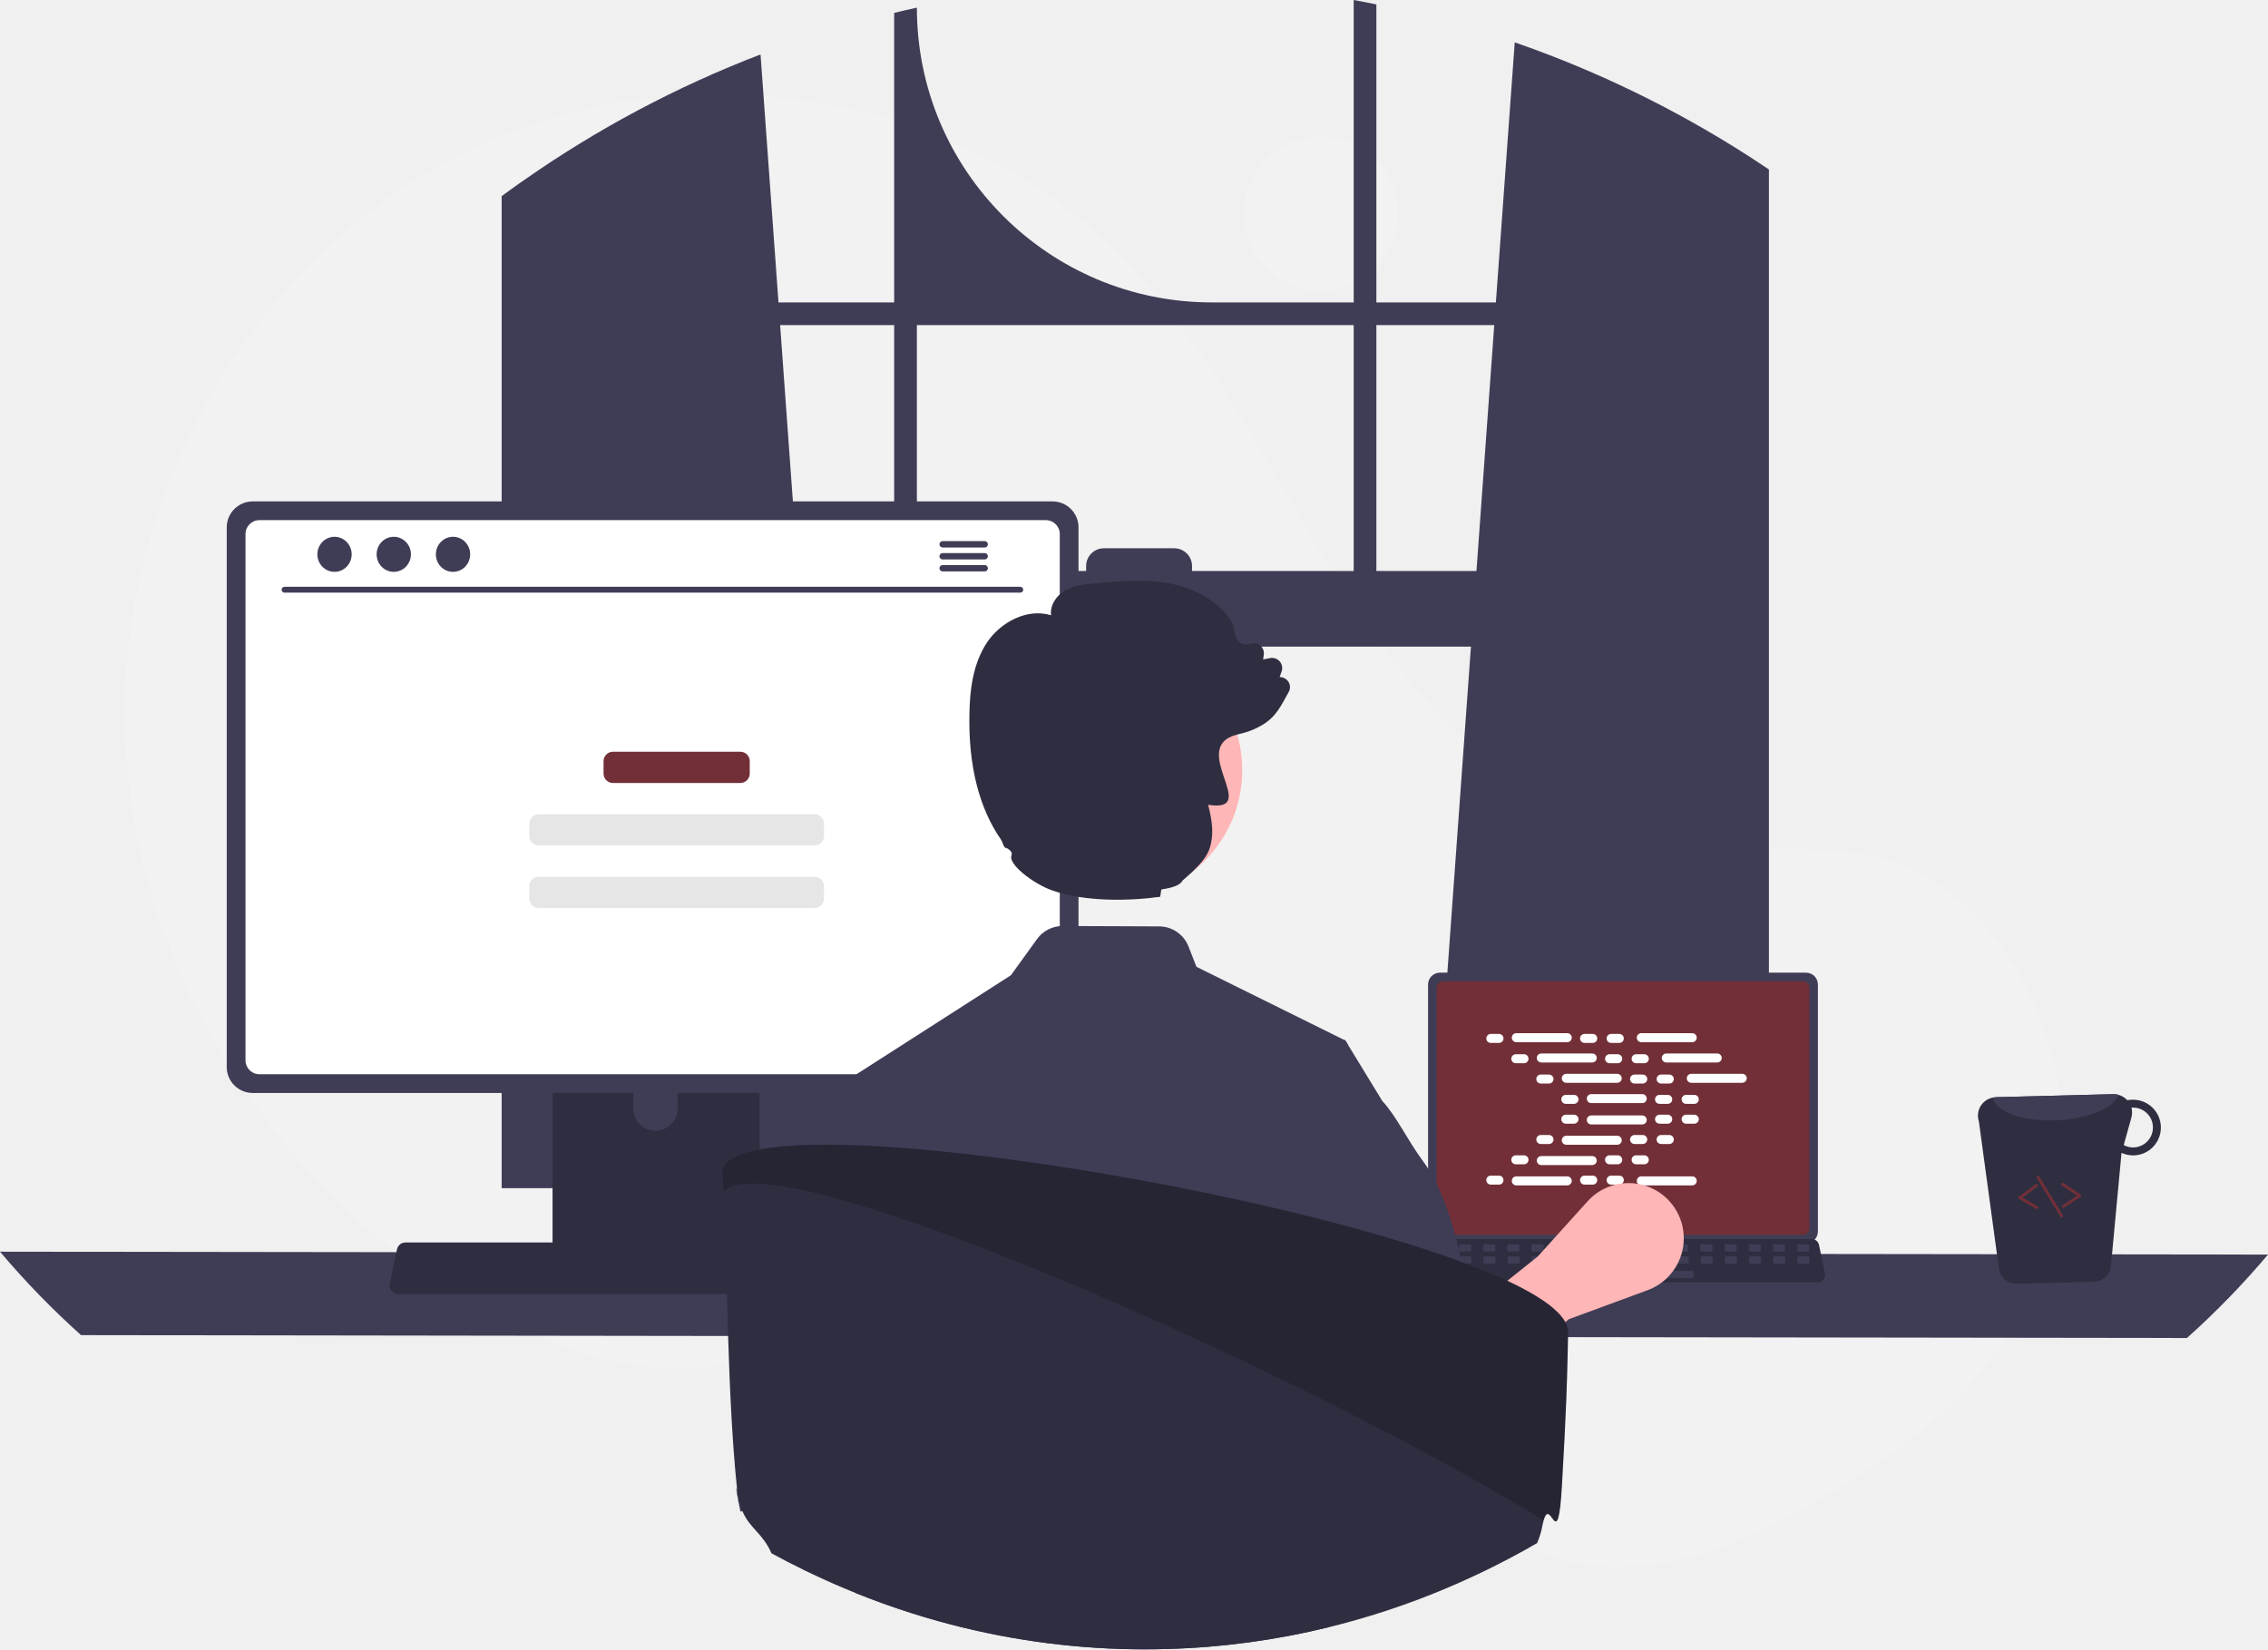
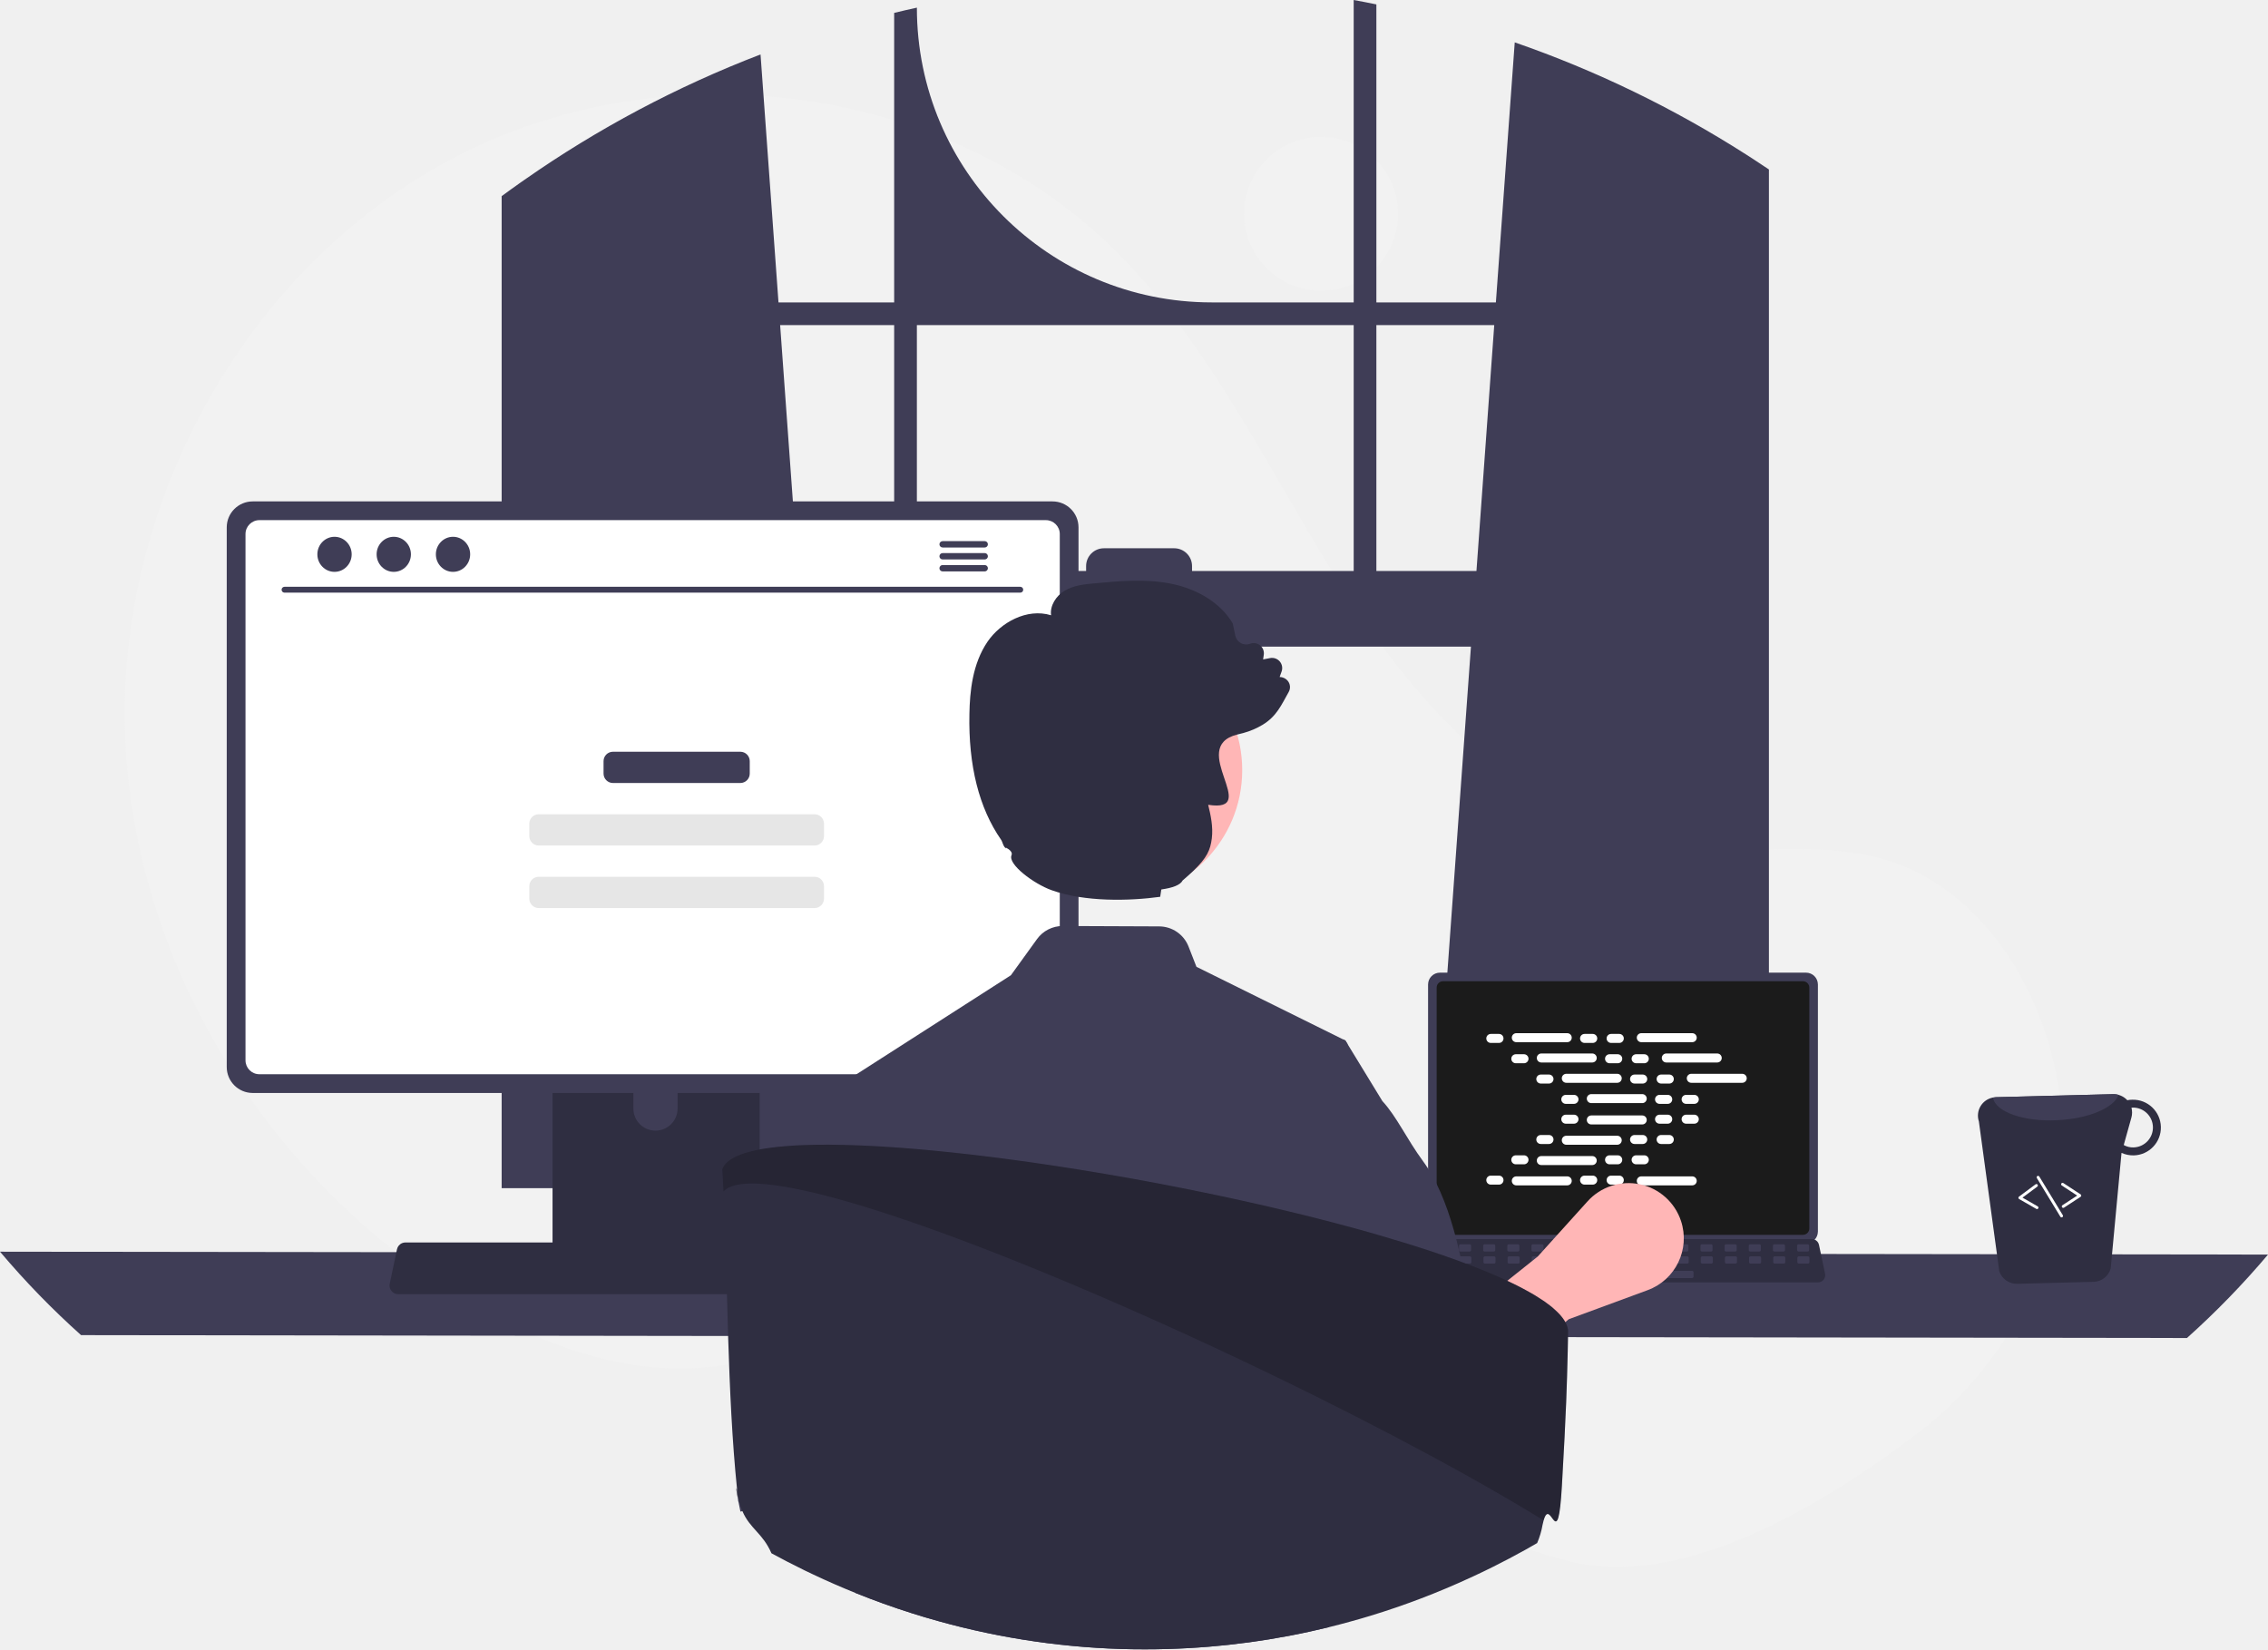
<svg xmlns="http://www.w3.org/2000/svg" width="786.82" height="572.258" viewBox="0 0 786.82 572.258" role="img" artist="Katerina Limpitsouni" source="https://undraw.co/">
  <circle cx="458.321" cy="74.182" r="26.701" fill="#f2f2f2" />
  <path d="M872.038,661.023c39.688-30.229,58.644-81.025,46.776-129.482q-.442-1.806-.934-3.604c-7.867-28.763-27.332-56.101-55.7-65.291-23.82-7.717-49.82-1.783-74.669-4.851-48.781-6.024-86.601-45.494-113.211-86.819-26.611-41.325-47.062-87.583-82.422-121.724-58.285-56.275-153.362-68.391-225.627-31.76C293.987,254.121,247.955,335.391,249.918,416.386c1.963,80.995,50.046,158.432,119.875,199.517,25.652,15.093,55.321,25.785,84.848,22.044,25.62-3.246,48.899-17.013,74.399-21.1,40.091-6.426,79.927,11.701,114.603,32.824,34.676,21.123,68.17,46.16,107.574,55.952C789.478,715.131,836.881,687.801,872.038,661.023Z" transform="translate(-206.59 -163.8711)" fill="#f2f2f2" />
  <path d="M815.016,219.191c-.87-.58-1.75-1.13-2.62-1.69a380.24,380.24,0,0,0-80.31-38.93l-6.54,90.22h-41.46v-103.39c-2.61-.54-5.24-1.05-7.87-1.53v104.92H626.946A102.27,102.27,0,0,1,524.676,166.521v-0c-2.64.57-5.26,1.18-7.88,1.83v100.44h-40.13l-6.23-86.03a380.858,380.858,0,0,0-81.94,43.53c-.44.3-.88.61-1.31.91-2.21,1.55-4.39,3.13-6.56,4.73v344.19h118.27l-2.09-28.95-11.5-158.95h231.59l-11.5,158.95-2.09,28.95h116.96v-353.45Q817.656,220.901,815.016,219.191Zm-298.22,142.78h-33.39l-6.17-85.3h39.56Zm159.42,0h-56.08v-1.69a6.18,6.18,0,0,0-6.19-6.18h-24.38a6.178,6.178,0,0,0-6.18,6.18v1.69h-58.71v-85.3h151.54Zm7.87,0v-85.3h40.89l-6.17,85.3Z" transform="translate(-206.59 -163.8711)" fill="#3f3d56" />
  <path d="M206.59,598.162a289.003,289.003,0,0,0,28.12,28.95l730.58,1a289.003,289.003,0,0,0,28.12-28.95Z" transform="translate(-206.59 -163.8711)" fill="#3f3d56" />
  <path d="M702.02,505.462v85.704a4.122,4.122,0,0,0,4.119,4.119H833.143a4.122,4.122,0,0,0,4.119-4.119v-85.704a4.124,4.124,0,0,0-4.119-4.115H706.139A4.124,4.124,0,0,0,702.02,505.462Z" transform="translate(-206.59 -163.8711)" fill="#3f3d56" />
-   <path d="M704.999,506.529V590.109a2.205,2.205,0,0,0,2.201,2.201H832.086a2.205,2.205,0,0,0,2.201-2.201V506.529a2.206,2.206,0,0,0-2.201-2.206H707.201A2.206,2.206,0,0,0,704.999,506.529Z" transform="translate(-206.59 -163.8711)" fill="#722f37" />
+   <path d="M704.999,506.529V590.109a2.205,2.205,0,0,0,2.201,2.201H832.086a2.205,2.205,0,0,0,2.201-2.201V506.529a2.206,2.206,0,0,0-2.201-2.206H707.201A2.206,2.206,0,0,0,704.999,506.529Z" transform="translate(-206.59 -163.8711)" fill="#1B1B1B" />
  <path d="M699.364,607.881a2.47,2.47,0,0,0,1.943.93H837.299a2.502,2.502,0,0,0,2.446-3.016l-2.111-10.027a2.507,2.507,0,0,0-1.558-1.818,2.425,2.425,0,0,0-.888-.168H703.41a2.424,2.424,0,0,0-.888.168,2.507,2.507,0,0,0-1.558,1.818l-2.111,10.027A2.501,2.501,0,0,0,699.364,607.881Z" transform="translate(-206.59 -163.8711)" fill="#2f2e41" />
  <rect x="830.034" y="595.588" width="4.188" height="2.513" rx="0.488" transform="translate(1457.666 1029.819) rotate(-180)" fill="#3f3d56" />
  <rect x="821.657" y="595.588" width="4.188" height="2.513" rx="0.488" transform="translate(1440.912 1029.819) rotate(-180)" fill="#3f3d56" />
  <rect x="813.28" y="595.588" width="4.188" height="2.513" rx="0.488" transform="translate(1424.158 1029.819) rotate(-180)" fill="#3f3d56" />
  <rect x="804.903" y="595.588" width="4.188" height="2.513" rx="0.488" transform="translate(1407.404 1029.819) rotate(-180)" fill="#3f3d56" />
  <rect x="796.526" y="595.588" width="4.188" height="2.513" rx="0.488" transform="translate(1390.65 1029.819) rotate(-180)" fill="#3f3d56" />
  <rect x="788.149" y="595.588" width="4.188" height="2.513" rx="0.488" transform="translate(1373.896 1029.819) rotate(-180)" fill="#3f3d56" />
  <rect x="779.772" y="595.588" width="4.188" height="2.513" rx="0.488" transform="translate(1357.142 1029.819) rotate(-180)" fill="#3f3d56" />
  <rect x="771.395" y="595.588" width="4.188" height="2.513" rx="0.488" transform="translate(1340.388 1029.819) rotate(-180)" fill="#3f3d56" />
  <rect x="763.018" y="595.588" width="4.188" height="2.513" rx="0.488" transform="translate(1323.634 1029.819) rotate(-180)" fill="#3f3d56" />
  <rect x="754.641" y="595.588" width="4.188" height="2.513" rx="0.488" transform="translate(1306.88 1029.819) rotate(-180)" fill="#3f3d56" />
  <rect x="746.264" y="595.588" width="4.188" height="2.513" rx="0.488" transform="translate(1290.126 1029.819) rotate(-180)" fill="#3f3d56" />
  <rect x="737.887" y="595.588" width="4.188" height="2.513" rx="0.488" transform="translate(1273.372 1029.819) rotate(-180)" fill="#3f3d56" />
  <rect x="729.51" y="595.588" width="4.188" height="2.513" rx="0.488" transform="translate(1256.618 1029.819) rotate(-180)" fill="#3f3d56" />
  <rect x="721.133" y="595.588" width="4.188" height="2.513" rx="0.488" transform="translate(1239.865 1029.819) rotate(-180)" fill="#3f3d56" />
  <rect x="712.756" y="595.588" width="4.188" height="2.513" rx="0.488" transform="translate(1223.111 1029.819) rotate(-180)" fill="#3f3d56" />
  <rect x="704.379" y="595.588" width="4.188" height="2.513" rx="0.488" transform="translate(1206.357 1029.819) rotate(-180)" fill="#3f3d56" />
  <rect x="830.133" y="599.777" width="4.188" height="2.513" rx="0.488" transform="translate(1457.864 1038.196) rotate(-180)" fill="#3f3d56" />
  <rect x="821.756" y="599.777" width="4.188" height="2.513" rx="0.488" transform="translate(1441.11 1038.196) rotate(-180)" fill="#3f3d56" />
  <rect x="813.379" y="599.777" width="4.188" height="2.513" rx="0.488" transform="translate(1424.356 1038.196) rotate(-180)" fill="#3f3d56" />
  <rect x="805.002" y="599.777" width="4.188" height="2.513" rx="0.488" transform="translate(1407.602 1038.196) rotate(-180)" fill="#3f3d56" />
  <rect x="796.625" y="599.777" width="4.188" height="2.513" rx="0.488" transform="translate(1390.848 1038.196) rotate(-180)" fill="#3f3d56" />
  <rect x="788.248" y="599.777" width="4.188" height="2.513" rx="0.488" transform="translate(1374.094 1038.196) rotate(-180)" fill="#3f3d56" />
  <rect x="779.871" y="599.777" width="4.188" height="2.513" rx="0.488" transform="translate(1357.34 1038.196) rotate(-180)" fill="#3f3d56" />
  <rect x="771.494" y="599.777" width="4.188" height="2.513" rx="0.488" transform="translate(1340.586 1038.196) rotate(-180)" fill="#3f3d56" />
  <rect x="763.117" y="599.777" width="4.188" height="2.513" rx="0.488" transform="translate(1323.832 1038.196) rotate(-180)" fill="#3f3d56" />
  <rect x="754.74" y="599.777" width="4.188" height="2.513" rx="0.488" transform="translate(1307.078 1038.196) rotate(-180)" fill="#3f3d56" />
  <rect x="746.363" y="599.777" width="4.188" height="2.513" rx="0.488" transform="translate(1290.324 1038.196) rotate(-180)" fill="#3f3d56" />
  <rect x="737.986" y="599.777" width="4.188" height="2.513" rx="0.488" transform="translate(1273.57 1038.196) rotate(-180)" fill="#3f3d56" />
  <rect x="729.609" y="599.777" width="4.188" height="2.513" rx="0.488" transform="translate(1256.816 1038.196) rotate(-180)" fill="#3f3d56" />
  <rect x="721.232" y="599.777" width="4.188" height="2.513" rx="0.488" transform="translate(1240.062 1038.196) rotate(-180)" fill="#3f3d56" />
  <rect x="712.855" y="599.777" width="4.188" height="2.513" rx="0.488" transform="translate(1223.309 1038.196) rotate(-180)" fill="#3f3d56" />
  <rect x="704.478" y="599.777" width="4.188" height="2.513" rx="0.488" transform="translate(1206.555 1038.196) rotate(-180)" fill="#3f3d56" />
  <rect x="760.604" y="604.803" width="33.508" height="2.513" rx="0.488" transform="translate(1348.126 1048.248) rotate(-180)" fill="#3f3d56" />
  <rect x="515.631" y="358.737" width="5.966" height="3.122" rx="1.561" fill="#fff" />
  <rect x="548.154" y="358.737" width="5.966" height="3.122" rx="1.561" fill="#fff" />
  <rect x="557.369" y="358.737" width="5.966" height="3.122" rx="1.561" fill="#fff" />
  <rect x="524.477" y="358.477" width="20.796" height="3.122" rx="1.561" fill="#fff" />
  <rect x="567.841" y="358.477" width="20.796" height="3.122" rx="1.561" fill="#fff" />
  <rect x="524.304" y="365.784" width="5.966" height="3.122" rx="1.561" fill="#fff" />
  <rect x="556.827" y="365.784" width="5.966" height="3.122" rx="1.561" fill="#fff" />
  <rect x="566.042" y="365.784" width="5.966" height="3.122" rx="1.561" fill="#fff" />
  <rect x="533.15" y="365.523" width="20.796" height="3.122" rx="1.561" fill="#fff" />
  <rect x="576.514" y="365.523" width="20.796" height="3.122" rx="1.561" fill="#fff" />
  <rect x="532.977" y="372.83" width="5.966" height="3.122" rx="1.561" fill="#fff" />
  <rect x="565.5" y="372.83" width="5.966" height="3.122" rx="1.561" fill="#fff" />
  <rect x="574.715" y="372.83" width="5.966" height="3.122" rx="1.561" fill="#fff" />
  <rect x="541.823" y="372.57" width="20.796" height="3.122" rx="1.561" fill="#fff" />
  <rect x="585.187" y="372.57" width="20.796" height="3.122" rx="1.561" fill="#fff" />
  <rect x="541.649" y="379.877" width="5.966" height="3.122" rx="1.561" fill="#fff" />
  <rect x="574.172" y="379.877" width="5.966" height="3.122" rx="1.561" fill="#fff" />
  <rect x="583.387" y="379.877" width="5.966" height="3.122" rx="1.561" fill="#fff" />
  <rect x="550.496" y="379.617" width="20.796" height="3.122" rx="1.561" fill="#fff" />
  <rect x="548.154" y="407.898" width="5.966" height="3.122" rx="1.561" fill="#fff" />
  <rect x="557.369" y="407.898" width="5.966" height="3.122" rx="1.561" fill="#fff" />
  <rect x="567.841" y="408.158" width="20.796" height="3.122" rx="1.561" fill="#fff" />
  <rect x="515.631" y="407.898" width="5.966" height="3.122" rx="1.561" fill="#fff" />
  <rect x="524.477" y="408.158" width="20.796" height="3.122" rx="1.561" fill="#fff" />
  <rect x="524.304" y="400.851" width="5.966" height="3.122" rx="1.561" fill="#fff" />
  <rect x="556.827" y="400.851" width="5.966" height="3.122" rx="1.561" fill="#fff" />
  <rect x="566.042" y="400.851" width="5.966" height="3.122" rx="1.561" fill="#fff" />
  <rect x="533.15" y="401.111" width="20.796" height="3.122" rx="1.561" fill="#fff" />
  <rect x="532.977" y="393.804" width="5.966" height="3.122" rx="1.561" fill="#fff" />
  <rect x="565.5" y="393.804" width="5.966" height="3.122" rx="1.561" fill="#fff" />
  <rect x="574.715" y="393.804" width="5.966" height="3.122" rx="1.561" fill="#fff" />
  <rect x="541.823" y="394.064" width="20.796" height="3.122" rx="1.561" fill="#fff" />
  <rect x="541.649" y="386.758" width="5.966" height="3.122" rx="1.561" fill="#fff" />
  <rect x="574.172" y="386.758" width="5.966" height="3.122" rx="1.561" fill="#fff" />
  <rect x="583.387" y="386.758" width="5.966" height="3.122" rx="1.561" fill="#fff" />
  <rect x="550.496" y="387.018" width="20.796" height="3.122" rx="1.561" fill="#fff" />
  <path d="M711.507,654.353l-13.35-21.102,41.902-33.403,17.295-19.161a19.161,19.161,0,0,1,32.418,6.828h0a19.161,19.161,0,0,1-11.57,23.991l-27.349,10.075Z" transform="translate(-206.59 -163.8711)" fill="#ffb6b6" />
  <path d="M398.28,501.352v102.56h71.85v-102.56a3.448,3.448,0,0,0-2.43-3.3,3.175,3.175,0,0,0-1.03-.16H401.75A3.463,3.463,0,0,0,398.28,501.352Zm28.04,35.24a7.67,7.67,0,0,1,15.34,0v11.9a7.67,7.67,0,0,1-15.34,0Z" transform="translate(-206.59 -163.8711)" fill="#2f2e41" />
  <path d="M398.06,600.632v9.89a1.946,1.946,0,0,0,1.93,1.94h68.43a1.94,1.94,0,0,0,1.93-1.94v-9.89Z" transform="translate(-206.59 -163.8711)" fill="#3f3d56" />
  <path d="M285.25,346.832V534.092a9.007,9.007,0,0,0,9,9h277.5a9.007,9.007,0,0,0,9-9V346.832a9.011,9.011,0,0,0-9-8.99H294.25A9.012,9.012,0,0,0,285.25,346.832Z" transform="translate(-206.59 -163.8711)" fill="#3f3d56" />
  <path d="M291.76,349.162v182.62a4.818,4.818,0,0,0,4.81,4.81H569.44a4.818,4.818,0,0,0,4.81-4.81v-182.62a4.82,4.82,0,0,0-4.81-4.82H296.57A4.821,4.821,0,0,0,291.76,349.162Z" transform="translate(-206.59 -163.8711)" fill="#fff" />
  <path d="M342.4,611.792a2.948,2.948,0,0,0,2.32,1.11h162.34a2.987,2.987,0,0,0,2.92-3.6l-2.52-11.97a2.993,2.993,0,0,0-1.86-2.17,2.895,2.895,0,0,0-1.06-.2H347.23a2.894,2.894,0,0,0-1.06.2,2.992,2.992,0,0,0-1.86,2.17l-2.52,11.97A2.985,2.985,0,0,0,342.4,611.792Z" transform="translate(-206.59 -163.8711)" fill="#2f2e41" />
  <path d="M560.585,369.499H305.261a1.016,1.016,0,0,1,0-2.031H560.585a1.016,1.016,0,0,1,0,2.031Z" transform="translate(-206.59 -163.8711)" fill="#3f3d56" />
  <ellipse cx="116.051" cy="192.33" rx="5.95" ry="6.083" fill="#3f3d56" />
  <ellipse cx="136.607" cy="192.33" rx="5.95" ry="6.083" fill="#3f3d56" />
  <ellipse cx="157.163" cy="192.33" rx="5.95" ry="6.083" fill="#3f3d56" />
  <path d="M548.206,351.622h-14.6a1.105,1.105,0,0,0,0,2.21h14.6a1.105,1.105,0,0,0,0-2.21Z" transform="translate(-206.59 -163.8711)" fill="#3f3d56" />
  <path d="M548.206,355.772h-14.6a1.105,1.105,0,0,0,0,2.21h14.6a1.105,1.105,0,0,0,0-2.21Z" transform="translate(-206.59 -163.8711)" fill="#3f3d56" />
  <path d="M548.206,359.922h-14.6a1.105,1.105,0,0,0,0,2.21h14.6a1.105,1.105,0,0,0,0-2.21Z" transform="translate(-206.59 -163.8711)" fill="#3f3d56" />
  <path d="M900.186,604.972a6.416,6.416,0,0,0,6.183,4.331l26.492-.682a6.329,6.329,0,0,0,5.981-4.657l3.749-40.087a9.794,9.794,0,0,0,4.238.871,9.661,9.661,0,1,0-.485-19.317,8.184,8.184,0,0,0-1.736.181,6.548,6.548,0,0,0-4.874-2.103l-40.751,1.052a5.853,5.853,0,0,0-1.005.125,6.365,6.365,0,0,0-4.873,8.265Zm43.173-43.817,2.668-9.553a6.506,6.506,0,0,0,.02-3.375c.129-0.0.244-.062.373-.062a6.91,6.91,0,0,1,.324,13.817A6.505,6.505,0,0,1,943.359,561.156Z" transform="translate(-206.59 -163.8711)" fill="#2f2e41" />
  <path d="M897.978,544.686c.868,4.964,10.629,8.454,22.366,7.847,10.793-.497,19.617-4.287,21.234-8.778a6.025,6.025,0,0,0-1.844-.246l-40.751,1.052A5.853,5.853,0,0,0,897.978,544.686Z" transform="translate(-206.59 -163.8711)" fill="#3f3d56" />
-   <path d="M922.494,582.944a.497.497,0,0,0,.151-.066l5.753-3.766a.499.499,0,0,0,0-.836l-5.98-3.917a.5.5,0,1,0-.548.836l5.341,3.498-5.114,3.348a.5.5,0,0,0,.396.903Z" transform="translate(-206.59 -163.8711)" fill="#722f37" />
-   <path d="M913.408,583.363a.5.5,0,0,0,.126-.918l-5.303-3.04,5.126-3.807a.5.5,0,1,0-.596-.802l-5.739,4.263a.5.5,0,0,0,.049.835l5.965,3.42A.5.5,0,0,0,913.408,583.363Z" transform="translate(-206.59 -163.8711)" fill="#722f37" />
-   <path d="M921.922,586.244a.482.482,0,0,0,.137-.058.5.5,0,0,0,.168-.687l-8.155-13.408a.5.5,0,0,0-.854.521l8.155,13.408A.5.5,0,0,0,921.922,586.244Z" transform="translate(-206.59 -163.8711)" fill="#722f37" />
-   <rect x="209.385" y="260.827" width="50.719" height="10.846" rx="3.264" fill="#722f37" />
+   <path d="M922.494,582.944a.497.497,0,0,0,.151-.066l5.753-3.766a.499.499,0,0,0,0-.836l-5.98-3.917a.5.5,0,1,0-.548.836l5.341,3.498-5.114,3.348a.5.5,0,0,0,.396.903Z" transform="translate(-206.59 -163.8711)" fill="#fff" />
+   <path d="M913.408,583.363a.5.5,0,0,0,.126-.918l-5.303-3.04,5.126-3.807a.5.5,0,1,0-.596-.802l-5.739,4.263a.5.5,0,0,0,.049.835l5.965,3.42A.5.5,0,0,0,913.408,583.363Z" transform="translate(-206.59 -163.8711)" fill="#fff" />
+   <path d="M921.922,586.244a.482.482,0,0,0,.137-.058.5.5,0,0,0,.168-.687l-8.155-13.408a.5.5,0,0,0-.854.521l8.155,13.408A.5.5,0,0,0,921.922,586.244Z" transform="translate(-206.59 -163.8711)" fill="#fff" />
+   <rect x="209.385" y="260.827" width="50.719" height="10.846" rx="3.264" fill="#3f3d56" />
  <rect x="183.626" y="282.519" width="102.236" height="10.846" rx="3.264" fill="#e6e6e6" />
  <rect x="183.626" y="304.21" width="102.236" height="10.846" rx="3.264" fill="#e6e6e6" />
  <path d="M497.301,540.717l.217.684.011.023,6.525,19.838,7.506,22.861,14.123,42.961.137,6.673v.023l1.049,53.684-2.909,7.278,3.274,11.932s-1.506-18.037-9.582-7.679c-4.574,5.886-9.925,11.91-14.317,17.556q9.6,3.884,19.507,7.027c1.426.456,2.863.89,4.301,1.323q.462.137.924.274a266.863,266.863,0,0,0,67.351,10.826c1.186.034,2.35.057,3.479.08.399.011.787.023,1.175.023,1.278.011,2.544.023,3.822.023q3.867,0,7.7-.114a266.853,266.853,0,0,0,56.091-7.586c-.125-7.586-.468-16.45-.958-25.918-.228-4.643-5.35-9.674-5.658-14.533-.217-3.65,4.381-7.084,4.141-10.792-1.551-22.827-3.491-14.064-4.928-30.229q-.222-2.379-.411-4.552c-.924-10.381-1.563-16.872-1.563-16.872l6.137-38.683,9.639-60.734-.742-1.221-.833-.411-50.844-25.165-2.761-7.073a10.979,10.979,0,0,0-10.141-6.947l-33.493-.137a10.931,10.931,0,0,0-8.909,4.529l-9.069,12.56Z" transform="translate(-206.59 -163.8711)" fill="#3f3d56" />
  <path d="M533.407,617.525,525.82,633.758l-5.179,11.088-8.909,46.646-4.46,4.734L503.45,679.467l-39.998,8.881c-1.312-7.29-.351.247-1.161-7.75.228-.228.468-.456.707-.685.639-.593,1.175-1.152,1.164-1.688-.456-27.584.913-74.526,12.343-102.966a60.053,60.053,0,0,1,7.027-13.107c.228-.308.445-.616.662-.924,5.27-7.381,8.601-14.647,13.324-19.815v-.011a.53.53,0,0,0,.08-.08.157.157,0,0,0,.046-.034l32.443-17.203,1.392,39.105.992,28.109Z" transform="translate(-206.59 -163.8711)" fill="#3f3d56" />
  <path d="M650.391,622.135l9.476,20.275,3.307,7.061,8.907,46.642,4.446,4.723,3.83-16.755,1.8-.369,32.459-6.722,9.461,30.046a17.984,17.984,0,0,0-3.261-22.506c-.646-.585-1.184-1.154-1.169-1.692.538-32.443-1.446-91.684-19.367-116.066-5.692-7.738-9.107-15.445-14.076-20.829-.015-.015-.015-.031-.031-.031L674.081,526.114l-.738-1.215-.831-.415Z" transform="translate(-206.59 -163.8711)" fill="#3f3d56" />
  <circle id="a657ec4b-47ce-4d2a-9c58-81a811696ca9" data-name="Ellipse 5" cx="386.397" cy="267.201" r="44.558" fill="#ffb6b6" />
  <path d="M653.212,399.948a3.759,3.759,0,0,0-2.69-1.19l.67-1.86a3.528,3.528,0,0,0-3.96-4.7l-2.44.47.23-1.63a3.534,3.534,0,0,0-4.73-3.82,3.766,3.766,0,0,1-3.24-.23,3.846,3.846,0,0,1-1.92-2.61l-.85-4.1-.09-.22c-4.14-6.9-12.1-11.92-21.84-13.76-8.67-1.65-17.56-.81-26.13-.02-3.4.32-7.24.68-10.44,2.64-2.72,1.68-5.02,5.04-4.55,8.43-8.45-2.59-17.51,2.58-22,9.1-5.32,7.76-6.19,17.48-6.33,25.08-.38,17.98,3.33,32.69,11,43.73.56.8.7,2.47,1.81,3.03l-.23-.37c1.24.62,2.5,1.62,2.03,2.69-1.35,3.08,7.62,9.89,13.94,12.14,11.53,4.11,26.86,3.76,37.64,2.28l.38-2.55c3.89-.53,6.63-1.54,7.4-3.12,1.36-1.16,2.52-2.2,3.53-3.16l.01-.01c.02-.02.06-.05.08-.07,4.87-4.67,6-7.33,6.51-11.38.49-3.97-.38-8-1.27-11.63,18.74,2.9-7.38-19.96,10.08-24.38a5.434,5.434,0,0,1,.61-.15c.51-.12,1.02-.24,1.51-.38a26.448,26.448,0,0,0,6.72-2.87c4.88-2.97,6.49-6.91,9.01-11.35A3.427,3.427,0,0,0,653.212,399.948Z" transform="translate(-206.59 -163.8711)" fill="#2f2e41" />
  <path d="M750.582,625.308c-.01,1.75-.03,4.2-.11,7.23q-.015.63-.03,1.29c-.13,5.57-.26,10.24-.47,15.43-.01.36-.02.71-.04,1.07-.28,7.24-.72,15.67-1.48,29.02-1.41,24.66-3.87,3.39-6.34,12.04-.12.43-.25.94-.37,1.54a27.916,27.916,0,0,1-1.88,6.33c-1.31.78-2.66,1.53-3.99,2.28-3.79,2.11-7.64,4.14-11.52,6.07-2.18,1.08-4.37,2.14-6.57,3.16-.35.16-.69.32-1.03.47a270.887,270.887,0,0,1-34.75,13.26c-2.32.7-4.63,1.38-6.97,2.01-2.44.68-4.88,1.32-7.35,1.92a266.893,266.893,0,0,1-56.09,7.59c-2.55.08-5.12.11-7.7.11-1.28,0-2.54-.01-3.82-.02-.39,0-.78-.01-1.17-.02-1.13-.03-2.3-.05-3.48-.08a266.663,266.663,0,0,1-67.35-10.83l-.93-.27c-1.44-.44-2.87-.87-4.3-1.33q-9.9-3.135-19.51-7.02-7.335-2.955-14.5-6.34a.339.339,0,0,1-.12-.06c-1-.46-2.01-.94-3.01-1.43-.13-.07-.27-.14-.41-.21q-5.595-2.73-11.07-5.72c-3.07-7.05-7.39-8.4-10.07-14.6a25.874,25.874,0,0,1-1.68-5.74c0-.02-.01-.04-.01-.07.28,3.72-1.19-6.6-.01-.04-.01-.12-.02-.25-.03-.4-.03-.36-.07-.8-.13-1.35-3.43-33.49-3.21-71.79-4.7-103.35q-.15-3.06-.31-5.86c-.03-.62-.07-1.23-.11-1.83.07-.18.15-.37.24-.55a1.002,1.002,0,0,1,.07-.15,1.623,1.623,0,0,1,.1-.18c.02-.03.05-.07.07-.1a.917.917,0,0,1,.05-.1c.09-.14.19-.29.3-.43.05-.06.09-.11.14-.16a.808.808,0,0,1,.12-.14.637.637,0,0,1,.11-.13c.04-.04.08-.09.13-.14a.302.302,0,0,1,.08-.08,2.033,2.033,0,0,1,.26-.25,9.624,9.624,0,0,1,1.14-.9c.14-.09.29-.18.43-.28a19.135,19.135,0,0,1,3.17-1.52c.38-.14.76-.27,1.17-.41.15-.04.29-.09.44-.14.22-.07.44-.14.67-.19,1.14-.34,2.37-.63,3.7-.9.16-.03.33-.06.5-.1.24-.05.49-.09.74-.13.34-.06.69-.12,1.04-.18,2.97-.47,6.34-.82,10.06-1.05q.525-.03,1.05-.06c.41-.02.82-.04,1.24-.06.35-.02.71-.03,1.07-.04.35-.02.71-.03,1.08-.04,1.01-.03,2.05-.06,3.11-.08,3.02-.06,6.2-.04,9.54.03,1.55.04,3.13.08,4.75.15.11,0,.21.01.31.01,1.41.05,2.83.11,4.29.19,1.02.05,2.05.1,3.08.16.97.06,1.95.12,2.94.19.77.04,1.54.1,2.32.15.66.05,1.32.1,1.98.14l.9.06c.49.04.98.07,1.48.12,1.1.09,2.2.18,3.32.27,1.11.1,2.24.2,3.37.3s2.27.21,3.41.32c.12.01.23.02.34.03,1.04.11,2.08.21,3.13.32.24.02.49.04.73.07,1.001.101,2.022.218,3.032.326.31.033.618.066.929.1.791.086,1.572.161,2.368.254,1.05.12,2.12.23,3.16.37.81.09,1.62.18,2.43.28,1.27.15,2.56.31,3.85.48.49.06.98.12,1.47.19,3.68.46,7.4.97,11.18,1.5,5.73.81,11.55,1.69,17.41,2.64q8.805,1.425,17.71,3.01c1.5.27,3,.54,4.51.82q1.02.195,2.04.39c1.16.21,2.32.43,3.48.65,1.16.22,2.32.44,3.48.67,1.38.27,2.77.54,4.15.81,9.09,1.8,18.13,3.72,26.95,5.73,1.45.33,2.9.67,4.34,1q4.32,1.005,8.56,2.04c.78.18,1.55.37,2.32.56,1.92.48,3.84.96,5.73,1.45l.33.09c1.39.34,2.75.69,4.11,1.05q4.815,1.26,9.47,2.55,3.09.855,6.11,1.73c3.01.87,5.96,1.75,8.83,2.64.71.22,1.42.44,2.12.65,2.1.65,4.17,1.31,6.18,1.97,1.6.52,3.16,1.05,4.7,1.58q2.31.795,4.53,1.59c.95.34,1.89.7,2.83,1.04,1.35.5,2.68,1,3.98,1.5.4.15.79.31,1.18.46.25.11.49.2.73.3.47.19.95.37,1.41.56.47.18.93.37,1.39.57.45.18.91.37,1.35.56.45.18.89.37,1.33.57.37.15.73.31,1.08.47.71.31,1.42.62,2.11.94.34.16.68.31,1.02.47l.78.36c.11.06.22.11.33.16.25.12.51.25.76.37.58.27,1.15.56,1.71.83.75.38,1.48.76,2.18,1.13.71.38,1.4.76,2.06,1.13.11.06.21.12.32.18.15.08.3.17.45.25.51.29,1,.59,1.49.88.96.59,1.87,1.17,2.72,1.75.19.13.37.26.56.38.63.45,1.23.89,1.79,1.34,0,.01,0,.01.01.01.19.14.37.29.55.43.15.14.31.26.46.4.52.45,1,.88,1.44,1.32a5.667,5.667,0,0,1,.42.43,1.208,1.208,0,0,1,.16.16c.2.2.38.4.55.6a.553.553,0,0,1,.07.09c.24.28.46.56.67.84.1.14.21.28.3.42.12.17.24.35.34.52.09.14.17.29.25.43a7.257,7.257,0,0,1,.54,1.13,5.241,5.241,0,0,1,.27.82A5.844,5.844,0,0,1,750.582,625.308Z" transform="translate(-206.59 -163.8711)" fill="#2f2e41" />
  <path d="M750.582,625.308c-.01,1.75-.03,4.2-.11,7.23-.01.42-.03.85-.04,1.29-.1,4.25-.25,9.5-.46,15.43-.01.36-.02.71-.04,1.07-.28,7.24-.72,15.67-1.48,29.02-1.41,24.66-3.87,3.39-6.34,12.04-6.86-4.22-14.38-8.64-22.42-13.18q-2.175-1.23-4.39-2.47c-16.08-8.97-34.04-18.37-52.79-27.68-.74-.37-1.49-.74-2.23-1.1-42.95-21.23-89.83-41.88-127.81-55.66-7.33-2.66-14.33-5.06-20.91-7.17-13.86-4.43-25.84-7.53-35.06-8.87-9.6-1.4-16.23-.9-18.91,1.99q-.15-3.06-.31-5.86-.06-.93-.12-1.83c.062-.165.142-.322.22-.48.011-.023.019-.047.03-.07a1.002,1.002,0,0,1,.07-.15,1.623,1.623,0,0,1,.1-.18,1.06,1.06,0,0,1,.12-.2c.09-.14.19-.29.3-.43a3.483,3.483,0,0,1,.26-.3.637.637,0,0,1,.11-.13c.04-.04.08-.09.13-.14a.302.302,0,0,1,.08-.08,2.033,2.033,0,0,1,.26-.25,9.624,9.624,0,0,1,1.14-.9c.14-.09.29-.18.43-.28a19.135,19.135,0,0,1,3.17-1.52c.38-.14.76-.27,1.17-.41.15-.04.29-.09.44-.14.22-.07.44-.14.67-.19,1.14-.34,2.37-.63,3.7-.9.4-.08.82-.16,1.24-.23.34-.06.69-.12,1.04-.18,2.97-.47,6.34-.82,10.06-1.05q.525-.03,1.05-.06c.41-.02.82-.04,1.24-.06.35-.02.71-.03,1.07-.04.35-.02.71-.03,1.08-.04,1.01-.03,2.05-.06,3.11-.08,3.02-.05,6.2-.03,9.54.04,1.55.03,3.13.08,4.75.15.1,0,.21.01.31.01,1.41.04,2.84.11,4.29.18,1.02.05,2.05.1,3.08.16.97.06,1.95.12,2.94.19.77.04,1.54.1,2.32.15.66.05,1.32.1,1.98.14.79.06,1.58.12,2.38.18,1.1.09,2.2.18,3.32.27,1.11.1,2.24.2,3.37.3s2.27.21,3.41.32c.12.01.23.02.34.03,1.04.11,2.08.21,3.13.32q8.73.885,17.97,2.07,5.52.705,11.18,1.51c5.73.81,11.55,1.69,17.41,2.63q8.805,1.425,17.71,3.01c1.5.27,3,.54,4.51.82q2.76.51,5.52,1.04c1.16.22,2.32.44,3.48.67,1.38.27,2.77.54,4.15.81,9.09,1.8,18.13,3.72,26.95,5.73,1.45.33,2.9.67,4.34,1q4.32,1.005,8.56,2.04c.78.19,1.55.38,2.32.57q2.895.72,5.73,1.44v.01c.11.02.22.05.33.08,1.38.35,2.75.7,4.11,1.06q4.815,1.26,9.47,2.54c2.06.58,4.1,1.15,6.11,1.73,3.01.88,5.96,1.76,8.83,2.64.71.22,1.42.44,2.12.65q3.15.99,6.18,1.97c1.6.52,3.16,1.05,4.7,1.58q2.31.795,4.53,1.59c.96.34,1.9.69,2.83,1.03,1.36.5,2.68,1,3.98,1.51.4.15.79.31,1.18.46.73.28,1.44.57,2.14.86.47.18.93.37,1.39.57.45.18.91.37,1.35.56.45.18.89.37,1.33.57.37.15.73.31,1.08.47.71.31,1.42.62,2.11.94.34.16.68.31,1.02.47l.78.36c.11.06.22.11.33.16.85.4,1.67.8,2.47,1.2.75.38,1.48.76,2.18,1.13.83.44,1.62.87,2.38,1.31.15.08.3.17.45.25.51.29,1,.59,1.49.88.96.59,1.87,1.17,2.72,1.75.84.58,1.62,1.15,2.35,1.72,0,.01,0,.01.01.01.35.28.69.56,1.01.83.52.45,1,.88,1.44,1.32a5.667,5.667,0,0,1,.42.43,1.208,1.208,0,0,1,.16.16c.21.23.42.46.62.69.24.28.46.56.67.84.1.14.21.28.3.42.12.17.24.35.34.52.09.14.17.29.25.43a7.257,7.257,0,0,1,.54,1.13,6.053,6.053,0,0,1,.27.82A5.844,5.844,0,0,1,750.582,625.308Z" transform="translate(-206.59 -163.8711)" opacity="0.2" />
</svg>
